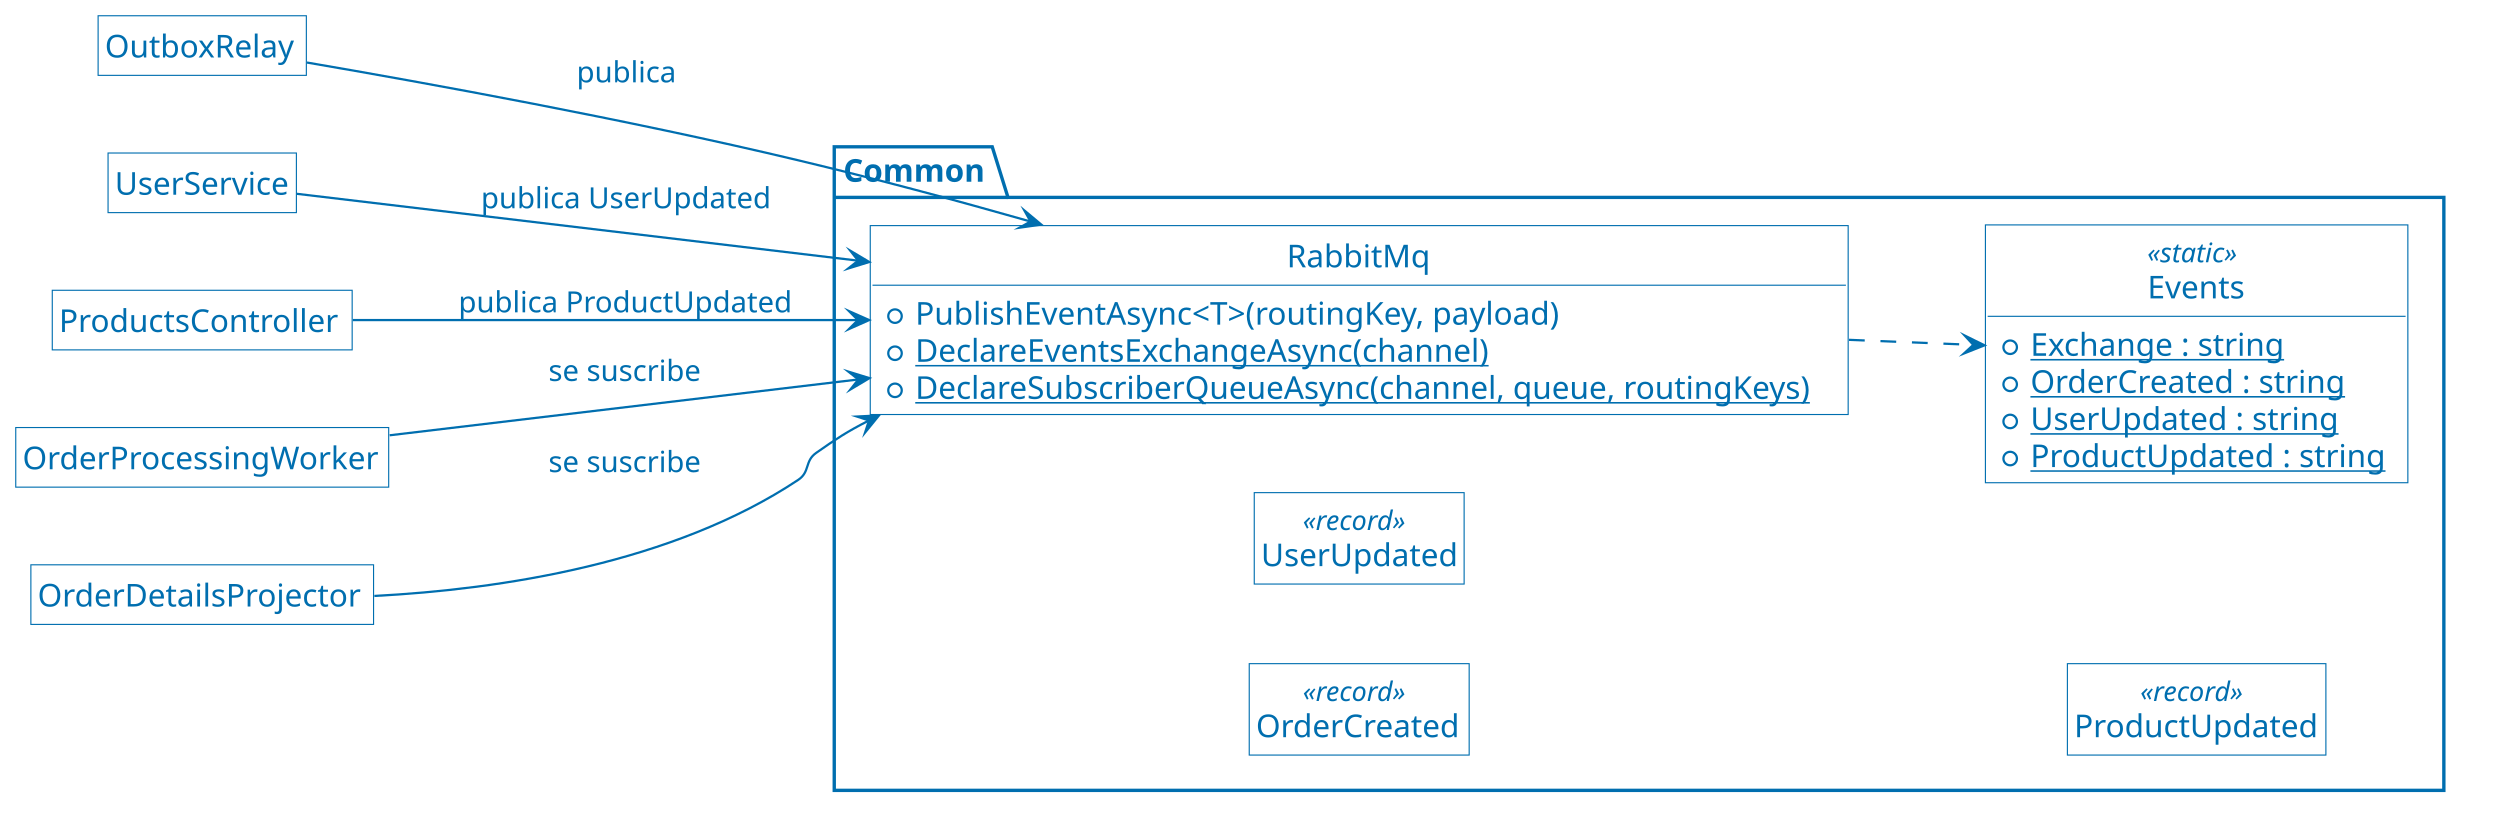
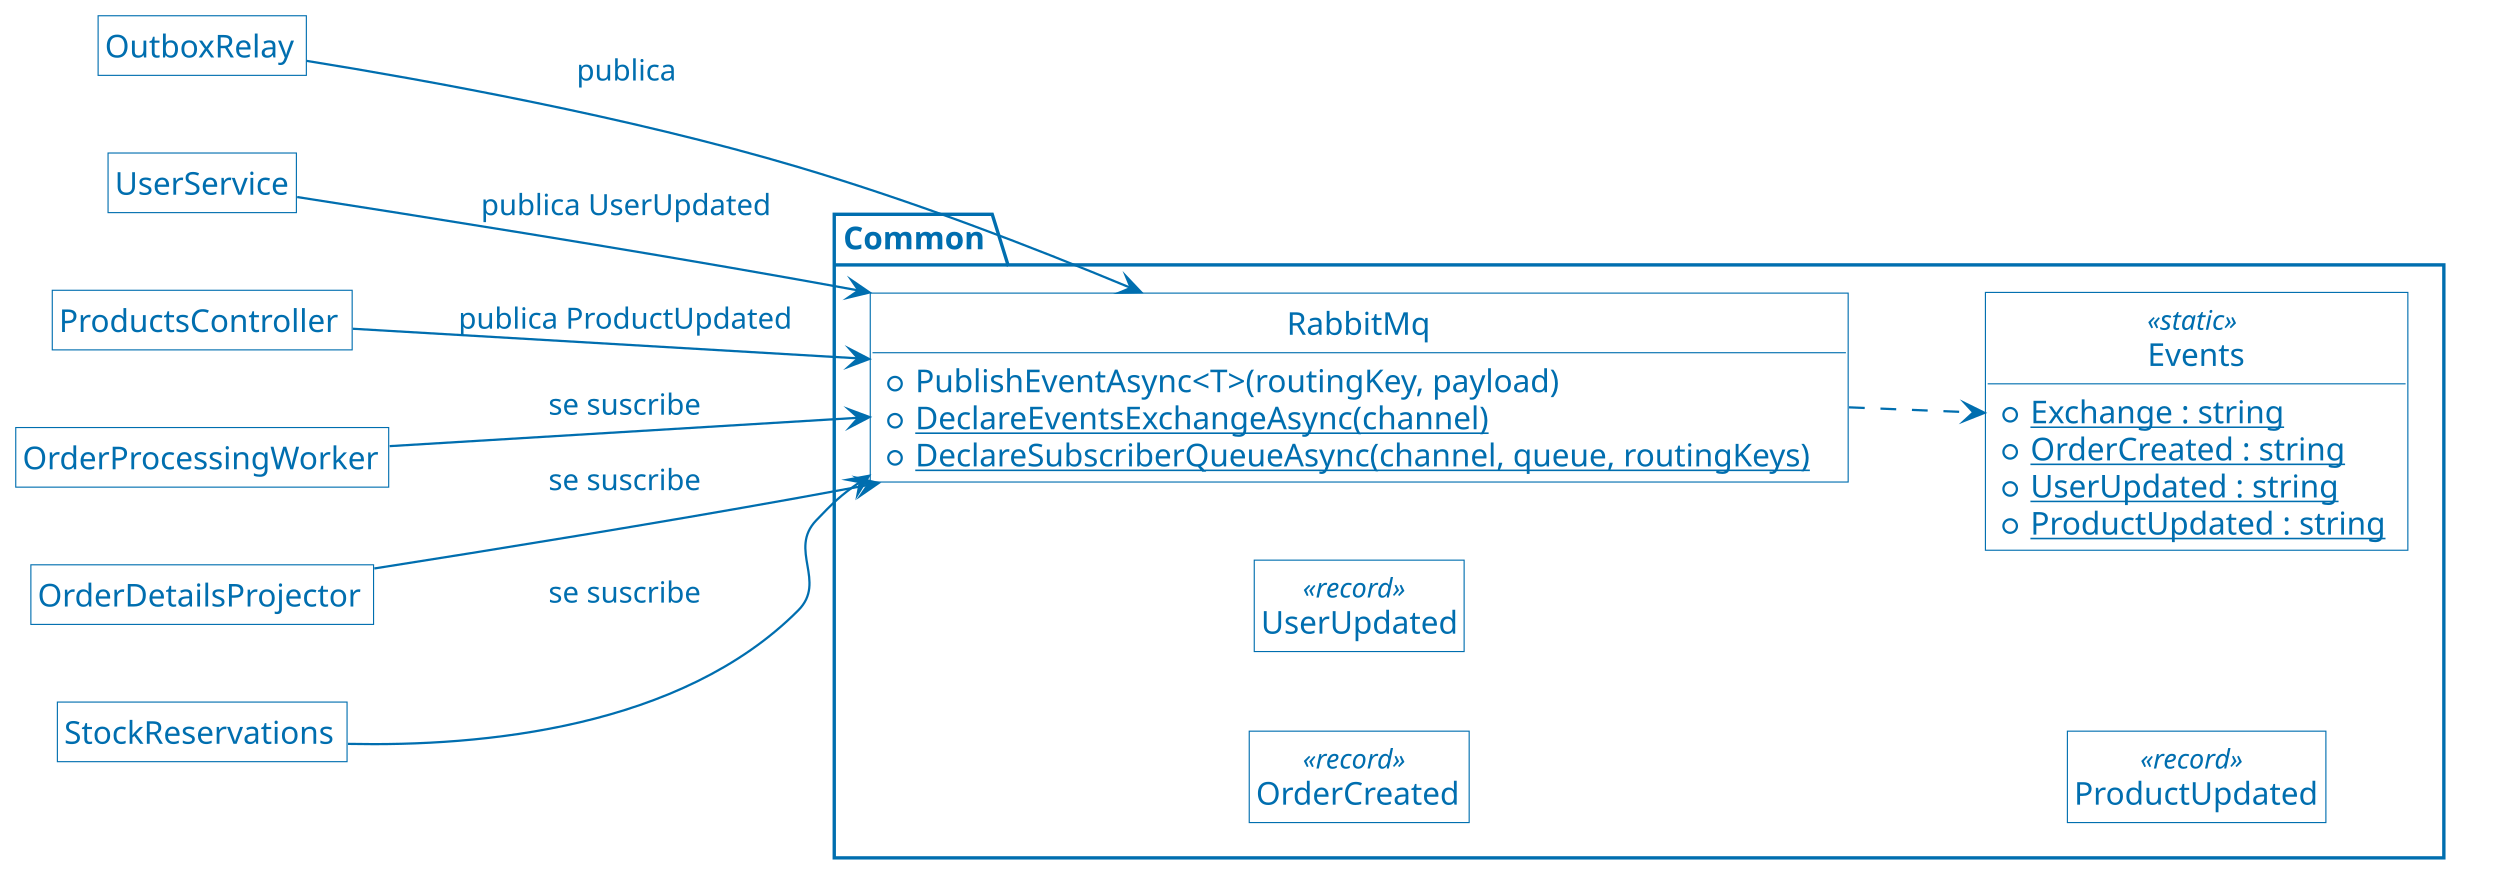
- <svg xmlns="http://www.w3.org/2000/svg" version="1.1" data-diagram-type="CLASS" style="width:1111px;height:366px;" width="1111px" height="366px" viewBox="0 0 1111 366" zoomAndPan="magnify" preserveAspectRatio="none" contentStyleType="text/css">
+ <svg xmlns="http://www.w3.org/2000/svg" version="1.1" data-diagram-type="CLASS" style="width:1111px;height:396px;" width="1111px" height="396px" viewBox="0 0 1111 396" zoomAndPan="magnify" preserveAspectRatio="none" contentStyleType="text/css">
  <defs />
  <g font-family="sans-serif" lengthAdjust="spacing">
    <g class="cluster" data-qualified-name="Common" id="ent0001" data-source-line="5">
-       <polygon points="370.74,65.24,440.943,65.24,447.943,87.728,1086.05,87.728,1086.05,351.24,370.74,351.24,370.74,65.24" fill="none" style="stroke:#006EAF;stroke-width:1.5;stroke-linejoin:miter;stroke-miterlimit:10;" />
-       <line x1="370.74" y1="87.728" x2="447.943" y2="87.728" style="stroke:#006EAF;stroke-width:1.5;" />
-       <text x="374.74" y="80.775" fill="#006EAF" font-size="14" textLength="64.203" font-weight="700">Common</text>
+       <polygon points="370.74,95.24,440.943,95.24,447.943,117.728,1086.05,117.728,1086.05,381.24,370.74,381.24,370.74,95.24" fill="none" style="stroke:#006EAF;stroke-width:1.5;stroke-linejoin:miter;stroke-miterlimit:10;" />
+       <line x1="370.74" y1="117.728" x2="447.943" y2="117.728" style="stroke:#006EAF;stroke-width:1.5;" />
+       <text x="374.74" y="110.775" fill="#006EAF" font-size="14" textLength="64.203" font-weight="700">Common</text>
    </g>
    <g class="entity" data-qualified-name="Common.Events" id="ent0002" data-source-line="6">
-       <rect x="882.32" y="99.95" width="187.731" height="114.574" fill="none" style="stroke:#006EAF;stroke-width:0.5;" />
-       <text x="954.231" y="116.552" fill="#006EAF" font-size="12" textLength="43.91" font-style="italic">«static»</text>
-       <text x="954.338" y="132.618" fill="#006EAF" font-size="14" textLength="43.695">Events</text>
-       <line x1="883.32" y1="140.571" x2="1069.051" y2="140.571" style="stroke:#006EAF;stroke-width:0.5;" />
+       <rect x="882.32" y="129.95" width="187.731" height="114.574" fill="none" style="stroke:#006EAF;stroke-width:0.5;" />
+       <text x="954.231" y="146.552" fill="#006EAF" font-size="12" textLength="43.91" font-style="italic">«static»</text>
+       <text x="954.338" y="162.618" fill="#006EAF" font-size="14" textLength="43.695">Events</text>
+       <line x1="883.32" y1="170.571" x2="1069.051" y2="170.571" style="stroke:#006EAF;stroke-width:0.5;" />
      <g data-visibility-modifier="PUBLIC_FIELD">
-         <ellipse cx="893.32" cy="154.315" rx="3" ry="3" fill="none" style="stroke:#006EAF;stroke-width:1;" />
+         <ellipse cx="893.32" cy="184.315" rx="3" ry="3" fill="none" style="stroke:#006EAF;stroke-width:1;" />
      </g>
-       <text x="902.32" y="158.106" fill="#006EAF" font-size="14" textLength="117.838" text-decoration="underline">Exchange : string</text>
+       <text x="902.32" y="188.106" fill="#006EAF" font-size="14" textLength="117.838" text-decoration="underline">Exchange : string</text>
      <g data-visibility-modifier="PUBLIC_FIELD">
-         <ellipse cx="893.32" cy="170.804" rx="3" ry="3" fill="none" style="stroke:#006EAF;stroke-width:1;" />
+         <ellipse cx="893.32" cy="200.804" rx="3" ry="3" fill="none" style="stroke:#006EAF;stroke-width:1;" />
      </g>
-       <text x="902.32" y="174.595" fill="#006EAF" font-size="14" textLength="144.594" text-decoration="underline">OrderCreated : string</text>
+       <text x="902.32" y="204.595" fill="#006EAF" font-size="14" textLength="144.594" text-decoration="underline">OrderCreated : string</text>
      <g data-visibility-modifier="PUBLIC_FIELD">
-         <ellipse cx="893.32" cy="187.292" rx="3" ry="3" fill="none" style="stroke:#006EAF;stroke-width:1;" />
+         <ellipse cx="893.32" cy="217.292" rx="3" ry="3" fill="none" style="stroke:#006EAF;stroke-width:1;" />
      </g>
-       <text x="902.32" y="191.083" fill="#006EAF" font-size="14" textLength="140.123" text-decoration="underline">UserUpdated : string</text>
+       <text x="902.32" y="221.083" fill="#006EAF" font-size="14" textLength="140.123" text-decoration="underline">UserUpdated : string</text>
      <g data-visibility-modifier="PUBLIC_FIELD">
-         <ellipse cx="893.32" cy="203.78" rx="3" ry="3" fill="none" style="stroke:#006EAF;stroke-width:1;" />
+         <ellipse cx="893.32" cy="233.78" rx="3" ry="3" fill="none" style="stroke:#006EAF;stroke-width:1;" />
      </g>
-       <text x="902.32" y="207.571" fill="#006EAF" font-size="14" textLength="161.731" text-decoration="underline">ProductUpdated : string</text>
+       <text x="902.32" y="237.571" fill="#006EAF" font-size="14" textLength="161.731" text-decoration="underline">ProductUpdated : string</text>
    </g>
    <g class="entity" data-qualified-name="Common.RabbitMq" id="ent0003" data-source-line="12">
-       <rect x="386.74" y="100.26" width="434.584" height="83.953" fill="none" style="stroke:#006EAF;stroke-width:0.5;" />
-       <text x="571.852" y="118.795" fill="#006EAF" font-size="14" textLength="64.36">RabbitMq</text>
-       <line x1="387.74" y1="126.748" x2="820.324" y2="126.748" style="stroke:#006EAF;stroke-width:0.5;" />
+       <rect x="386.74" y="130.26" width="434.584" height="83.953" fill="none" style="stroke:#006EAF;stroke-width:0.5;" />
+       <text x="571.852" y="148.795" fill="#006EAF" font-size="14" textLength="64.36">RabbitMq</text>
+       <line x1="387.74" y1="156.748" x2="820.324" y2="156.748" style="stroke:#006EAF;stroke-width:0.5;" />
      <g data-visibility-modifier="PUBLIC_METHOD">
-         <ellipse cx="397.74" cy="140.492" rx="3" ry="3" fill="none" style="stroke:#006EAF;stroke-width:1;" />
+         <ellipse cx="397.74" cy="170.492" rx="3" ry="3" fill="none" style="stroke:#006EAF;stroke-width:1;" />
      </g>
-       <text x="406.74" y="144.283" fill="#006EAF" font-size="14" textLength="301.779">PublishEventAsync&lt;T&gt;(routingKey, payload)</text>
+       <text x="406.74" y="174.283" fill="#006EAF" font-size="14" textLength="301.779">PublishEventAsync&lt;T&gt;(routingKey, payload)</text>
      <g data-visibility-modifier="PUBLIC_METHOD">
-         <ellipse cx="397.74" cy="156.981" rx="3" ry="3" fill="none" style="stroke:#006EAF;stroke-width:1;" />
+         <ellipse cx="397.74" cy="186.981" rx="3" ry="3" fill="none" style="stroke:#006EAF;stroke-width:1;" />
      </g>
-       <text x="406.74" y="160.772" fill="#006EAF" font-size="14" textLength="261.331" text-decoration="underline">DeclareEventsExchangeAsync(channel)</text>
+       <text x="406.74" y="190.772" fill="#006EAF" font-size="14" textLength="261.331" text-decoration="underline">DeclareEventsExchangeAsync(channel)</text>
      <g data-visibility-modifier="PUBLIC_METHOD">
-         <ellipse cx="397.74" cy="173.469" rx="3" ry="3" fill="none" style="stroke:#006EAF;stroke-width:1;" />
+         <ellipse cx="397.74" cy="203.469" rx="3" ry="3" fill="none" style="stroke:#006EAF;stroke-width:1;" />
      </g>
-       <text x="406.74" y="177.26" fill="#006EAF" font-size="14" textLength="408.584" text-decoration="underline">DeclareSubscriberQueueAsync(channel, queue, routingKeys)</text>
+       <text x="406.74" y="207.26" fill="#006EAF" font-size="14" textLength="408.584" text-decoration="underline">DeclareSubscriberQueueAsync(channel, queue, routingKeys)</text>
    </g>
    <g class="entity" data-qualified-name="Common.OrderCreated" id="ent0004" data-source-line="17">
-       <rect x="555.16" y="294.93" width="97.738" height="40.621" fill="none" style="stroke:#006EAF;stroke-width:0.5;" />
-       <text x="578.954" y="311.532" fill="#006EAF" font-size="12" textLength="50.15" font-style="italic">«record»</text>
-       <text x="558.16" y="327.598" fill="#006EAF" font-size="14" textLength="91.738">OrderCreated</text>
+       <rect x="555.16" y="324.93" width="97.738" height="40.621" fill="none" style="stroke:#006EAF;stroke-width:0.5;" />
+       <text x="578.954" y="341.532" fill="#006EAF" font-size="12" textLength="50.15" font-style="italic">«record»</text>
+       <text x="558.16" y="357.598" fill="#006EAF" font-size="14" textLength="91.738">OrderCreated</text>
    </g>
    <g class="entity" data-qualified-name="Common.UserUpdated" id="ent0005" data-source-line="18">
-       <rect x="557.39" y="218.93" width="93.268" height="40.621" fill="none" style="stroke:#006EAF;stroke-width:0.5;" />
-       <text x="578.949" y="235.532" fill="#006EAF" font-size="12" textLength="50.15" font-style="italic">«record»</text>
-       <text x="560.39" y="251.598" fill="#006EAF" font-size="14" textLength="87.268">UserUpdated</text>
+       <rect x="557.39" y="248.93" width="93.268" height="40.621" fill="none" style="stroke:#006EAF;stroke-width:0.5;" />
+       <text x="578.949" y="265.532" fill="#006EAF" font-size="12" textLength="50.15" font-style="italic">«record»</text>
+       <text x="560.39" y="281.598" fill="#006EAF" font-size="14" textLength="87.268">UserUpdated</text>
    </g>
    <g class="entity" data-qualified-name="Common.ProductUpdated" id="ent0006" data-source-line="19">
-       <rect x="918.75" y="294.93" width="114.876" height="40.621" fill="none" style="stroke:#006EAF;stroke-width:0.5;" />
-       <text x="951.113" y="311.532" fill="#006EAF" font-size="12" textLength="50.15" font-style="italic">«record»</text>
-       <text x="921.75" y="327.598" fill="#006EAF" font-size="14" textLength="108.876">ProductUpdated</text>
+       <rect x="918.75" y="324.93" width="114.876" height="40.621" fill="none" style="stroke:#006EAF;stroke-width:0.5;" />
+       <text x="951.113" y="341.532" fill="#006EAF" font-size="12" textLength="50.15" font-style="italic">«record»</text>
+       <text x="921.75" y="357.598" fill="#006EAF" font-size="14" textLength="108.876">ProductUpdated</text>
    </g>
    <g class="entity" data-qualified-name="OutboxRelay" id="ent0007" data-source-line="21">
      <rect x="43.6" y="7" width="92.543" height="26.488" fill="none" style="stroke:#006EAF;stroke-width:0.5;" />
      <text x="46.6" y="25.535" fill="#006EAF" font-size="14" textLength="86.543">OutboxRelay</text>
    </g>
    <g class="entity" data-qualified-name="UserService" id="ent0008" data-source-line="22">
      <rect x="48.02" y="68" width="83.697" height="26.488" fill="none" style="stroke:#006EAF;stroke-width:0.5;" />
      <text x="51.02" y="86.535" fill="#006EAF" font-size="14" textLength="77.697">UserService</text>
    </g>
    <g class="entity" data-qualified-name="ProductsController" id="ent0009" data-source-line="23">
      <rect x="23.23" y="129" width="133.271" height="26.488" fill="none" style="stroke:#006EAF;stroke-width:0.5;" />
      <text x="26.23" y="147.535" fill="#006EAF" font-size="14" textLength="127.271">ProductsController</text>
    </g>
    <g class="entity" data-qualified-name="OrderProcessingWorker" id="ent0010" data-source-line="24">
      <rect x="7" y="190" width="165.735" height="26.488" fill="none" style="stroke:#006EAF;stroke-width:0.5;" />
      <text x="10" y="208.535" fill="#006EAF" font-size="14" textLength="159.735">OrderProcessingWorker</text>
    </g>
    <g class="entity" data-qualified-name="OrderDetailsProjector" id="ent0011" data-source-line="25">
      <rect x="13.72" y="251" width="152.289" height="26.488" fill="none" style="stroke:#006EAF;stroke-width:0.5;" />
      <text x="16.72" y="269.535" fill="#006EAF" font-size="14" textLength="146.289">OrderDetailsProjector</text>
    </g>
-     <g class="link" data-entity-1="ent0007" data-entity-2="ent0003" id="lnk12" data-source-line="27" data-link-type="dependency">
-       <path d="M136.42,27.79 C189.22,36.84 278.73,53.06 354.74,71.24 C389.95,79.66 422.84,88.463 457.96,98.443" style="stroke:#006EAF;stroke-width:1;" fill="none" id="OutboxRelay-to-RabbitMq" codeLine="27" />
-       <polygon points="462.77,99.81,455.206,93.502,457.96,98.443,453.019,101.198,462.77,99.81" fill="#006EAF" style="stroke:#006EAF;stroke-width:1;stroke-linejoin:miter;stroke-miterlimit:10;" />
-       <text x="256.24" y="36.598" fill="#006EAF" font-size="13" textLength="45.786">publica</text>
+     <g class="entity" data-qualified-name="StockReservations" id="ent0012" data-source-line="26">
+       <rect x="25.5" y="312" width="128.732" height="26.488" fill="none" style="stroke:#006EAF;stroke-width:0.5;" />
+       <text x="28.5" y="330.535" fill="#006EAF" font-size="14" textLength="122.732">StockReservations</text>
    </g>
-     <g class="link" data-entity-1="ent0008" data-entity-2="ent0003" id="lnk13" data-source-line="28" data-link-type="dependency">
-       <path d="M131.91,86.13 C187.46,92.74 285.675,104.438 381.345,115.838" style="stroke:#006EAF;stroke-width:1;" fill="none" id="UserService-to-RabbitMq" codeLine="28" />
-       <polygon points="386.31,116.43,377.847,111.393,381.345,115.838,376.9,119.337,386.31,116.43" fill="#006EAF" style="stroke:#006EAF;stroke-width:1;stroke-linejoin:miter;stroke-miterlimit:10;" />
-       <text x="213.74" y="92.548" fill="#006EAF" font-size="13" textLength="130.933">publica UserUpdated</text>
+     <g class="link" data-entity-1="ent0007" data-entity-2="ent0003" id="lnk13" data-source-line="28" data-link-type="dependency">
+       <path d="M136.28,27.06 C189.33,35.6 279.43,51.86 354.74,74.24 C406.04,89.49 456.973,109.01 502.503,127.94" style="stroke:#006EAF;stroke-width:1;" fill="none" id="OutboxRelay-to-RabbitMq" codeLine="28" />
+       <polygon points="507.12,129.86,500.345,122.711,502.503,127.94,497.274,130.098,507.12,129.86" fill="#006EAF" style="stroke:#006EAF;stroke-width:1;stroke-linejoin:miter;stroke-miterlimit:10;" />
+       <text x="256.24" y="35.778" fill="#006EAF" font-size="13" textLength="45.786">publica</text>
    </g>
-     <g class="link" data-entity-1="ent0009" data-entity-2="ent0003" id="lnk14" data-source-line="29" data-link-type="dependency">
-       <path d="M156.78,142.24 C215.06,142.24 298.47,142.24 381.26,142.24" style="stroke:#006EAF;stroke-width:1;" fill="none" id="ProductsController-to-RabbitMq" codeLine="29" />
-       <polygon points="386.26,142.24,377.26,138.24,381.26,142.24,377.26,146.24,386.26,142.24" fill="#006EAF" style="stroke:#006EAF;stroke-width:1;stroke-linejoin:miter;stroke-miterlimit:10;" />
-       <text x="203.74" y="138.808" fill="#006EAF" font-size="13" textLength="150.998">publica ProductUpdated</text>
+     <g class="link" data-entity-1="ent0008" data-entity-2="ent0003" id="lnk14" data-source-line="29" data-link-type="dependency">
+       <path d="M132.07,87.57 C184.04,95.64 276.14,110.24 354.74,124.24 C365.11,126.09 370.802,127.105 381.512,129.075" style="stroke:#006EAF;stroke-width:1;" fill="none" id="UserService-to-RabbitMq" codeLine="29" />
+       <polygon points="386.43,129.98,378.302,124.418,381.512,129.075,376.855,132.286,386.43,129.98" fill="#006EAF" style="stroke:#006EAF;stroke-width:1;stroke-linejoin:miter;stroke-miterlimit:10;" />
+       <text x="213.74" y="95.598" fill="#006EAF" font-size="13" textLength="130.933">publica UserUpdated</text>
    </g>
-     <g class="link" data-entity-1="ent0010" data-entity-2="ent0003" id="lnk15" data-source-line="30" data-link-type="dependency">
-       <path d="M173.15,193.44 C230.91,186.56 306.035,177.611 381.435,168.631" style="stroke:#006EAF;stroke-width:1;" fill="none" id="OrderProcessingWorker-to-RabbitMq" codeLine="30" />
-       <polygon points="386.4,168.04,376.99,165.132,381.435,168.631,377.936,173.076,386.4,168.04" fill="#006EAF" style="stroke:#006EAF;stroke-width:1;stroke-linejoin:miter;stroke-miterlimit:10;" />
-       <text x="243.74" y="169.308" fill="#006EAF" font-size="13" textLength="70.465">se suscribe</text>
+     <g class="link" data-entity-1="ent0009" data-entity-2="ent0003" id="lnk15" data-source-line="30" data-link-type="dependency">
+       <path d="M156.78,146.1 C215.06,149.51 298.479,154.398 381.269,159.248" style="stroke:#006EAF;stroke-width:1;" fill="none" id="ProductsController-to-RabbitMq" codeLine="30" />
+       <polygon points="386.26,159.54,377.509,155.021,381.269,159.248,377.041,163.007,386.26,159.54" fill="#006EAF" style="stroke:#006EAF;stroke-width:1;stroke-linejoin:miter;stroke-miterlimit:10;" />
+       <text x="203.74" y="146.058" fill="#006EAF" font-size="13" textLength="150.998">publica ProductUpdated</text>
    </g>
-     <g class="link" data-entity-1="ent0011" data-entity-2="ent0003" id="lnk16" data-source-line="31" data-link-type="dependency">
-       <path d="M166.36,264.84 C222.56,261.89 298.89,250.38 354.74,213.24 C360.07,209.69 357.49,204.92 362.74,201.24 C371.53,195.07 376.432,191.813 386.182,186.863" style="stroke:#006EAF;stroke-width:1;" fill="none" id="OrderDetailsProjector-to-RabbitMq" codeLine="31" />
-       <polygon points="390.64,184.6,380.804,185.108,386.182,186.863,384.426,192.241,390.64,184.6" fill="#006EAF" style="stroke:#006EAF;stroke-width:1;stroke-linejoin:miter;stroke-miterlimit:10;" />
-       <text x="243.74" y="209.808" fill="#006EAF" font-size="13" textLength="70.465">se suscribe</text>
+     <g class="link" data-entity-1="ent0010" data-entity-2="ent0003" id="lnk16" data-source-line="31" data-link-type="dependency">
+       <path d="M173.15,198.26 C230.91,194.76 306.009,190.222 381.409,185.652" style="stroke:#006EAF;stroke-width:1;" fill="none" id="OrderProcessingWorker-to-RabbitMq" codeLine="31" />
+       <polygon points="386.4,185.35,377.174,181.902,381.409,185.652,377.658,189.887,386.4,185.35" fill="#006EAF" style="stroke:#006EAF;stroke-width:1;stroke-linejoin:miter;stroke-miterlimit:10;" />
+       <text x="243.74" y="184.308" fill="#006EAF" font-size="13" textLength="70.465">se suscribe</text>
    </g>
-     <g class="link" data-entity-1="ent0003" data-entity-2="ent0002" id="lnk17" data-source-line="32" data-link-type="dependency">
-       <path d="M821.69,151.02 C842.7,151.87 858.164,152.498 876.924,153.258" style="stroke:#006EAF;stroke-width:1;stroke-dasharray:7,7;" fill="none" id="RabbitMq-to-Events" codeLine="32" />
-       <polygon points="881.92,153.46,873.089,149.099,876.924,153.258,872.765,157.092,881.92,153.46" fill="#006EAF" style="stroke:#006EAF;stroke-width:1;stroke-linejoin:miter;stroke-miterlimit:10;" />
+     <g class="link" data-entity-1="ent0011" data-entity-2="ent0003" id="lnk17" data-source-line="32" data-link-type="dependency">
+       <path d="M166.33,252.63 C219.17,244.33 291.35,232.66 354.74,221.24 C366.41,219.14 373.475,217.849 385.555,215.589" style="stroke:#006EAF;stroke-width:1;" fill="none" id="OrderDetailsProjector-to-RabbitMq" codeLine="32" />
+       <polygon points="390.47,214.67,380.888,212.393,385.555,215.589,382.359,220.257,390.47,214.67" fill="#006EAF" style="stroke:#006EAF;stroke-width:1;stroke-linejoin:miter;stroke-miterlimit:10;" />
+       <text x="243.74" y="217.808" fill="#006EAF" font-size="13" textLength="70.465">se suscribe</text>
+     </g>
+     <g class="link" data-entity-1="ent0012" data-entity-2="ent0003" id="lnk18" data-source-line="33" data-link-type="dependency">
+       <path d="M154.64,330.58 C214.59,331.87 302.69,323.52 354.74,271.24 C367.53,258.39 350.2,244.33 362.74,231.24 C369.87,223.79 373.642,220.042 382.112,214.252" style="stroke:#006EAF;stroke-width:1;" fill="none" id="StockReservations-to-RabbitMq" codeLine="33" />
+       <polygon points="386.24,211.43,376.553,213.207,382.112,214.252,381.067,219.811,386.24,211.43" fill="#006EAF" style="stroke:#006EAF;stroke-width:1;stroke-linejoin:miter;stroke-miterlimit:10;" />
+       <text x="243.74" y="267.808" fill="#006EAF" font-size="13" textLength="70.465">se suscribe</text>
+     </g>
+     <g class="link" data-entity-1="ent0003" data-entity-2="ent0002" id="lnk19" data-source-line="34" data-link-type="dependency">
+       <path d="M821.69,181.02 C842.7,181.87 858.164,182.498 876.924,183.258" style="stroke:#006EAF;stroke-width:1;stroke-dasharray:7,7;" fill="none" id="RabbitMq-to-Events" codeLine="34" />
+       <polygon points="881.92,183.46,873.089,179.099,876.924,183.258,872.765,187.092,881.92,183.46" fill="#006EAF" style="stroke:#006EAF;stroke-width:1;stroke-linejoin:miter;stroke-miterlimit:10;" />
    </g>
  </g>
</svg>
